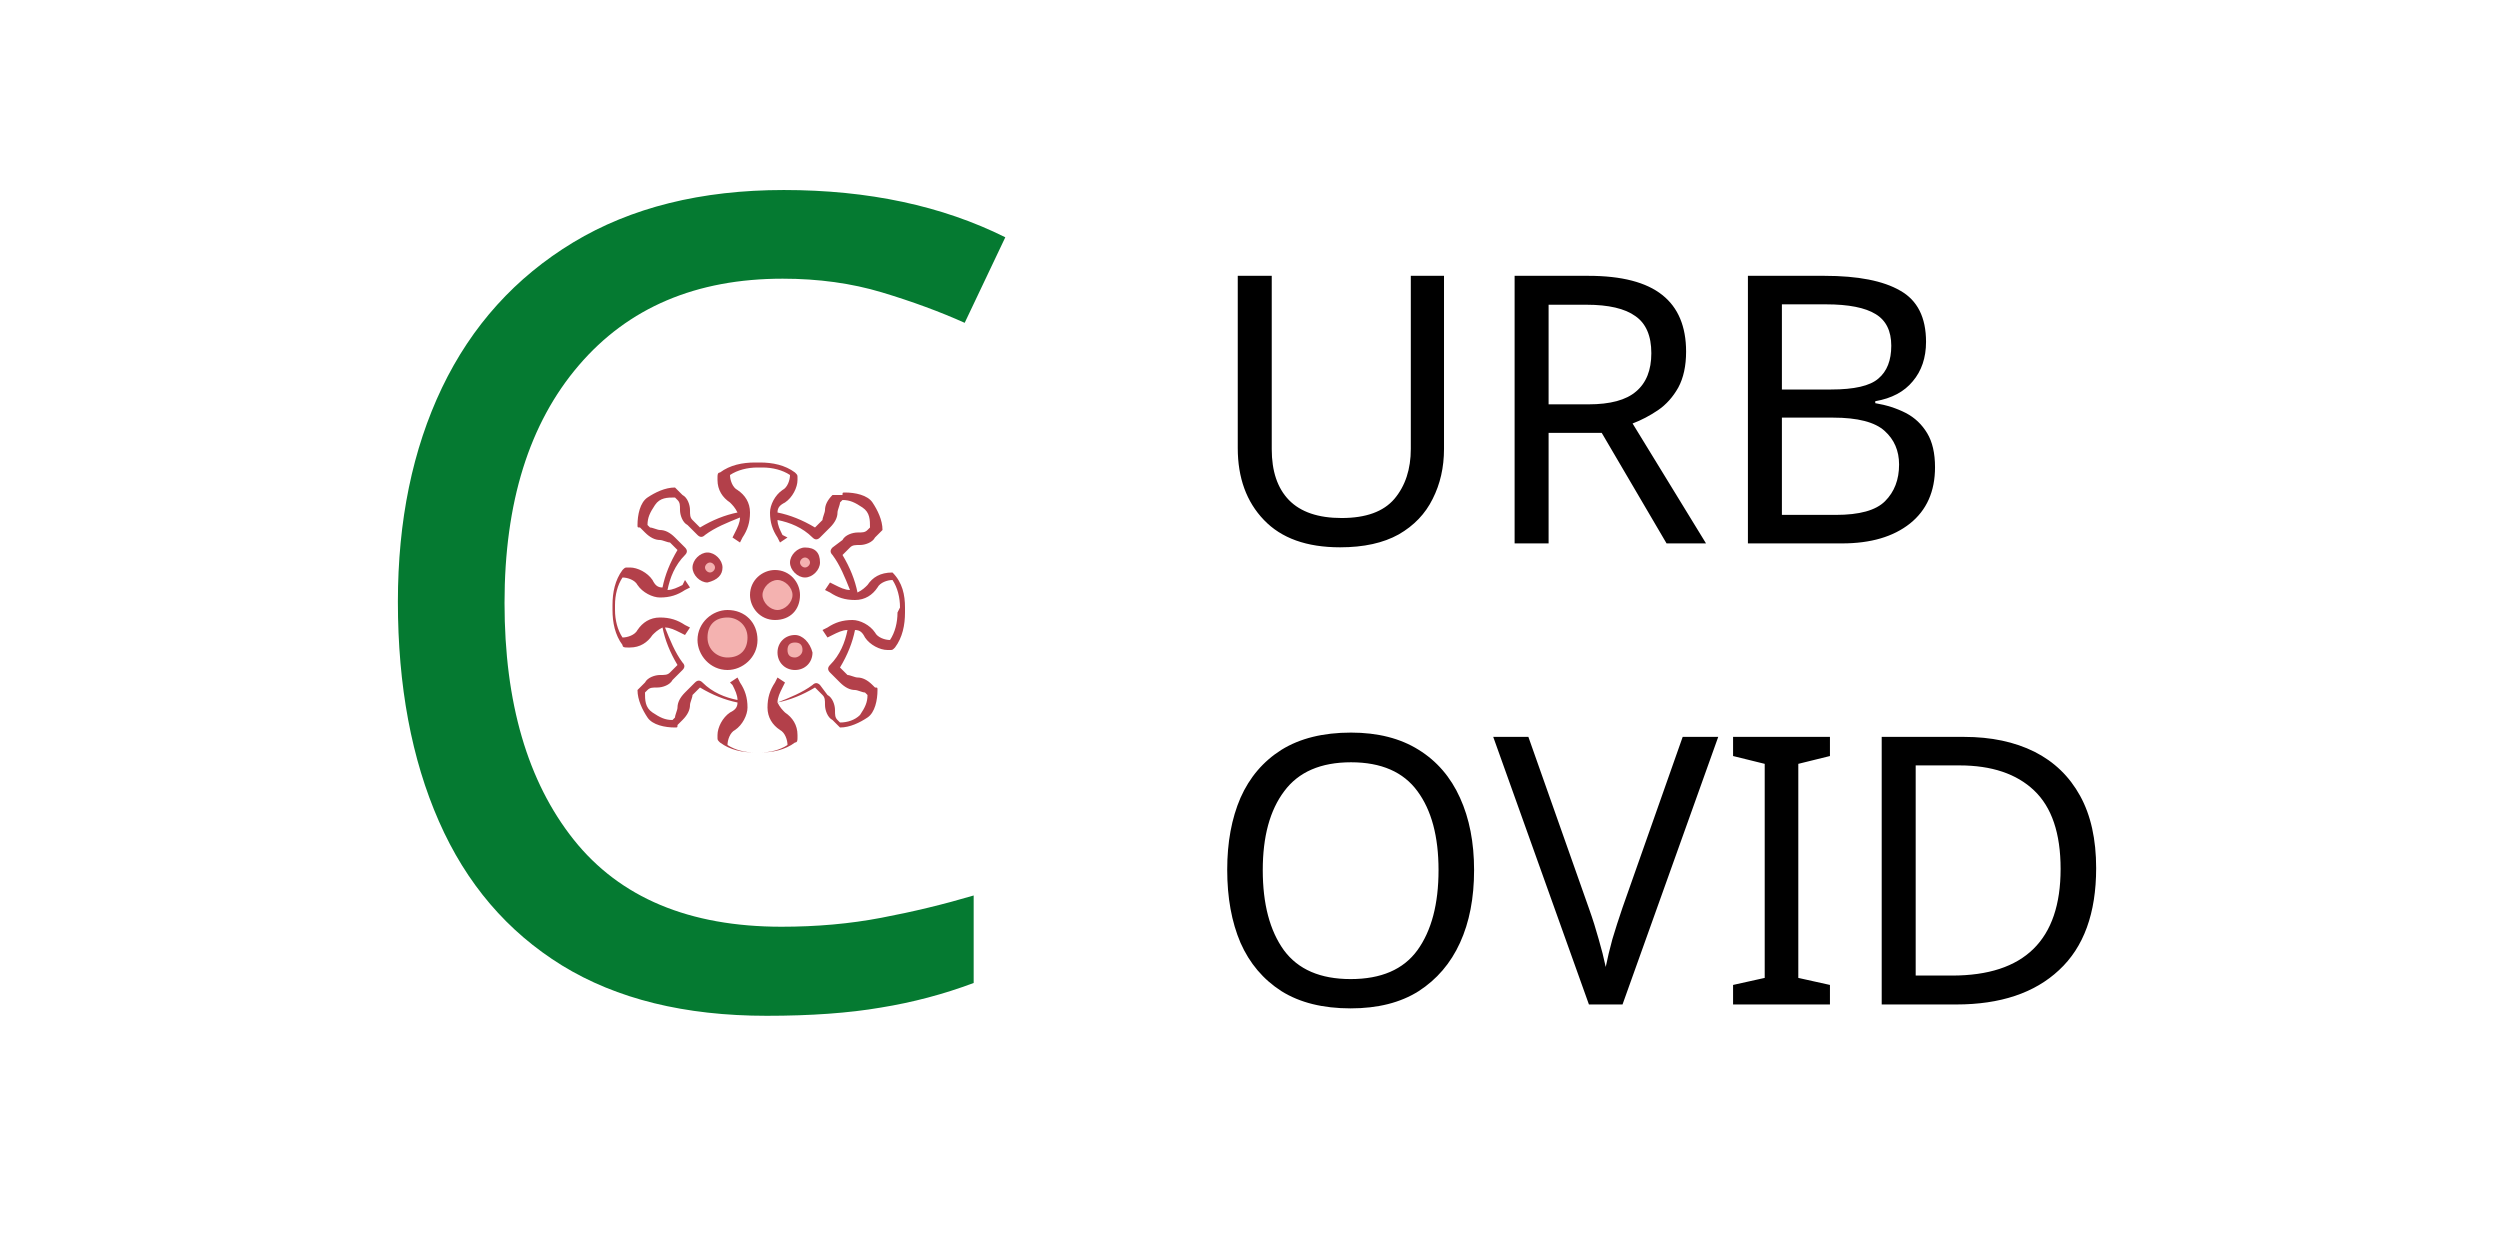
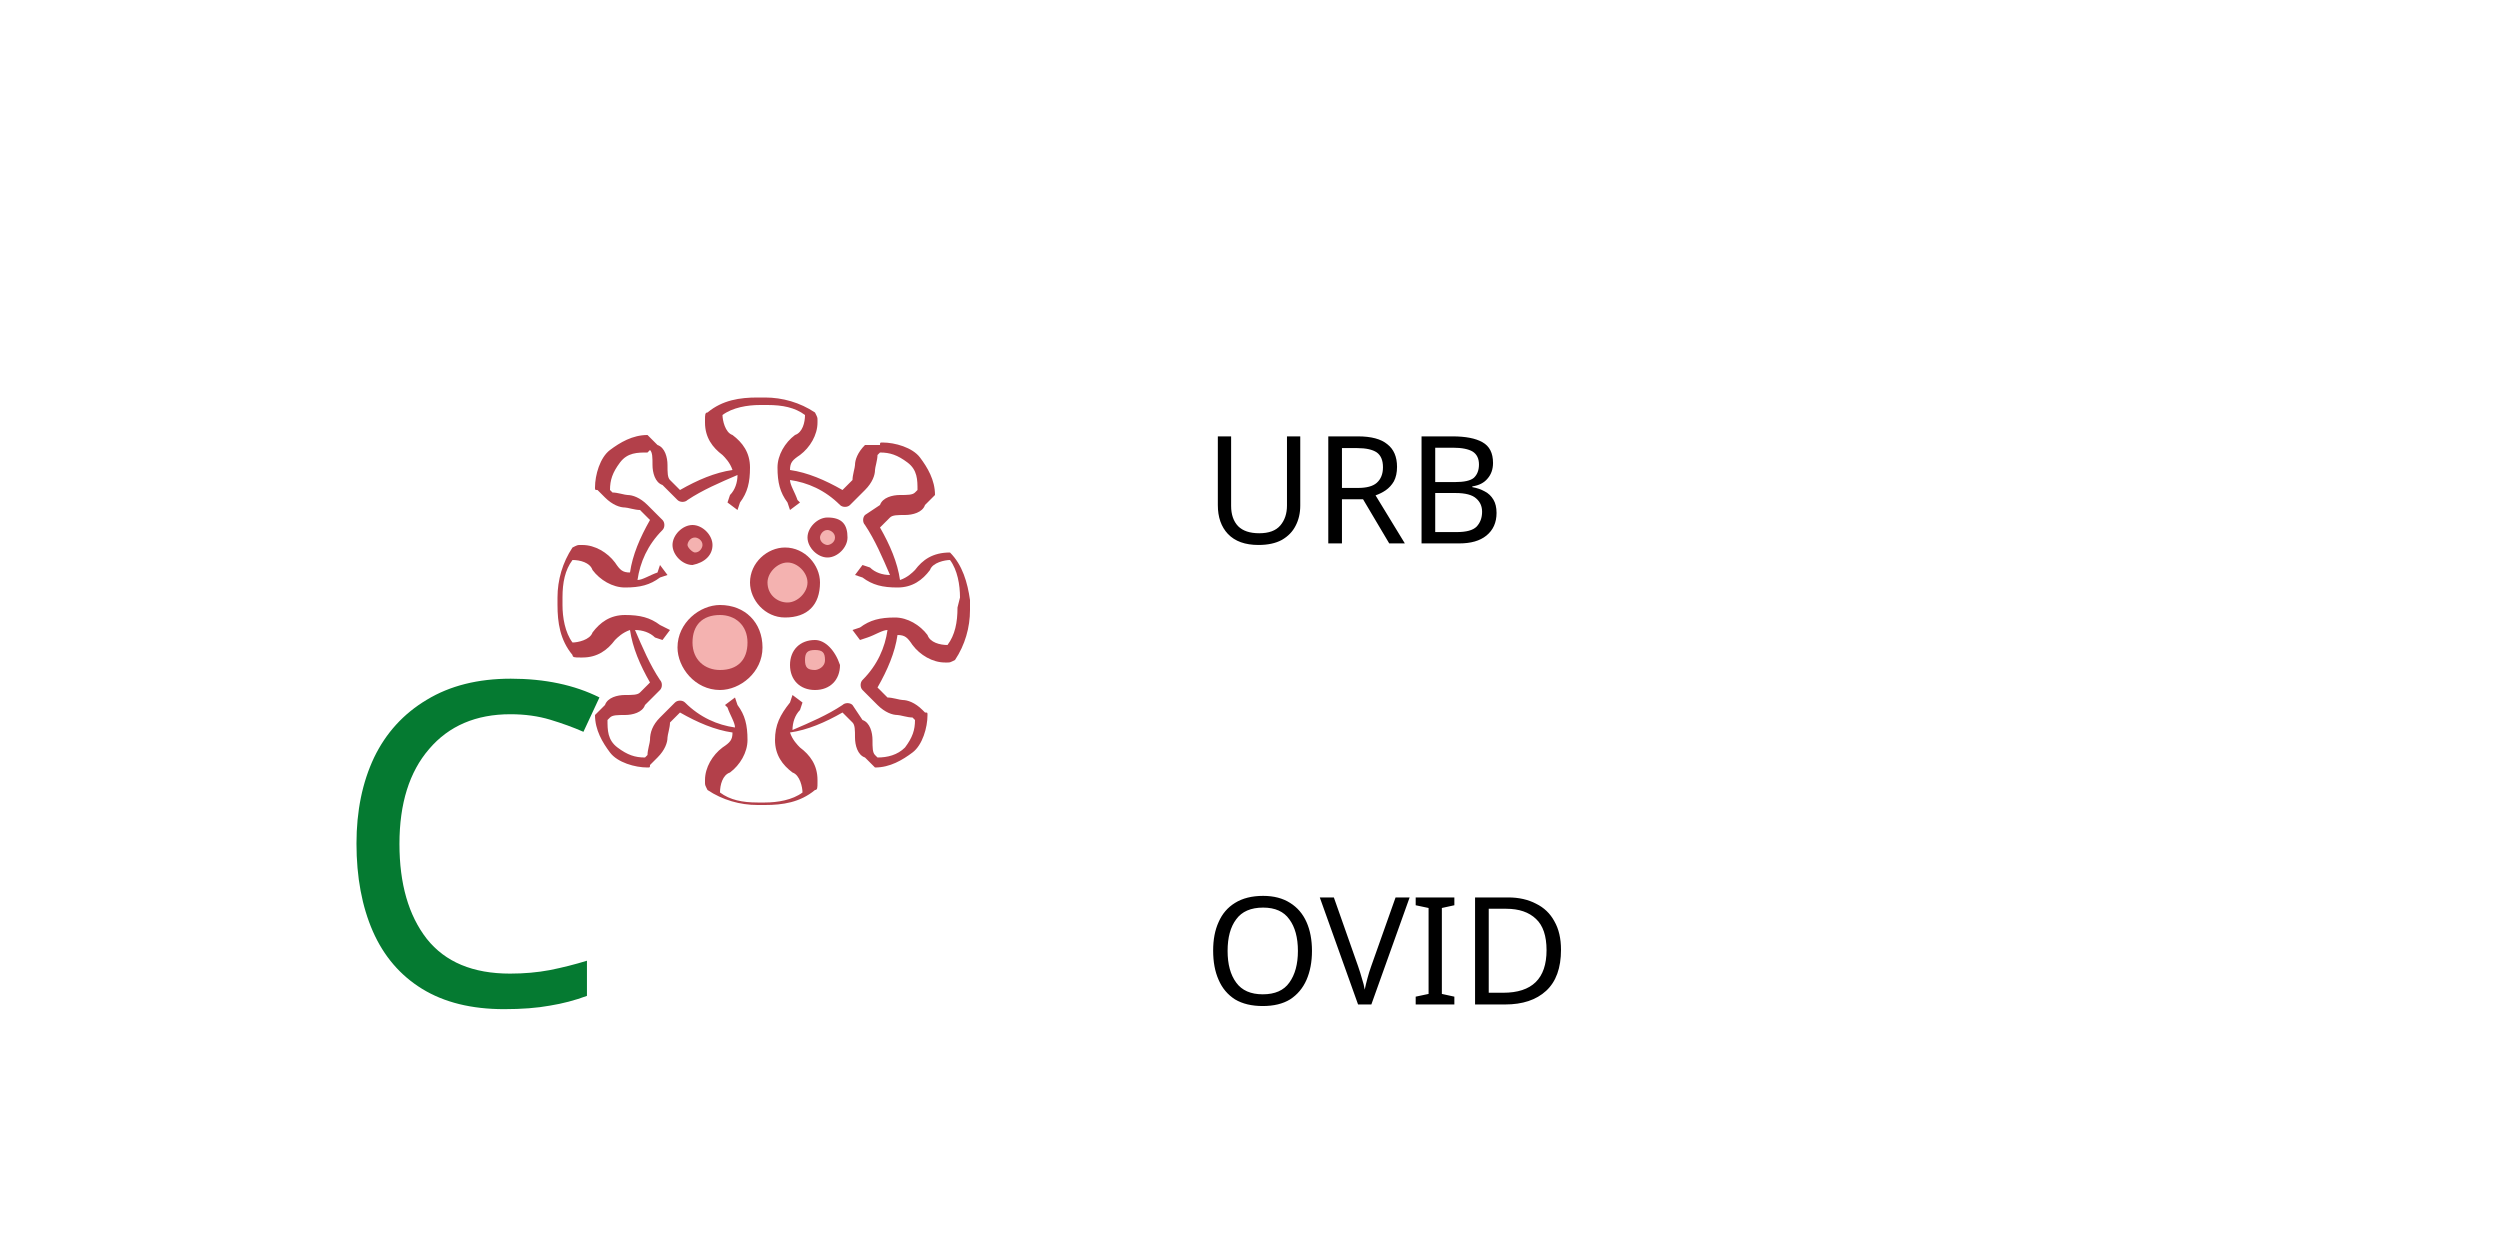
- <svg xmlns="http://www.w3.org/2000/svg" version="1.1" id="logo" x="0px" y="0px" viewBox="0 0 100 50" style="enable-background:new 0 0 100 50;" xml:space="preserve">
+ <svg xmlns="http://www.w3.org/2000/svg" class="c-logo_svg" version="1.1" id="logo" x="0px" y="0px" viewBox="0 0 100 50" style="enable-background:new 0 0 100 50;" xml:space="preserve">
  <g>
    <g>
-       <text transform="matrix(1 0 0 1 13.1655 40.1787)" style="fill:#057A31; font-family:'Poppins'; font-size:45px;">C</text>
+       <text transform="matrix(1 0 0 1 13.1655 40.1787)" style="fill:#057A31; font-family:'Poppins', tahoma, sans-serif; font-size: 1.5em;">C</text>
      <g>
-         <circle style="fill:#F4B2B0;" cx="28.4" cy="22.7" r="0.4" />
-         <circle style="fill:#F4B2B0;" cx="31.1" cy="23.8" r="0.8" />
-         <circle style="fill:#F4B2B0;" cx="29.1" cy="25.6" r="1" />
-         <circle style="fill:#F4B2B0;" cx="31.8" cy="26" r="0.5" />
-         <circle style="fill:#F4B2B0;" cx="32.2" cy="22.5" r="0.4" />
+         <circle style="fill:#F4B2B0;" cx="27.8" cy="21.8" r="0.6" />
+         <circle style="fill:#F4B2B0;" cx="31.6" cy="23.3" r="1.1" />
+         <circle style="fill:#F4B2B0;" cx="28.8" cy="25.8" r="1.4" />
+         <circle style="fill:#F4B2B0;" cx="32.6" cy="26.4" r="0.7" />
+         <circle style="fill:#F4B2B0;" cx="33.1" cy="21.5" r="0.6" />
        <g>
-           <path style="fill:#B3404A;" d="M35.7,22.9L35.7,22.9c-0.5,0-0.8,0.2-1,0.5c-0.1,0.1-0.2,0.2-0.4,0.3c-0.1-0.5-0.3-1-0.6-1.5      l0.3-0.3c0.1-0.1,0.2-0.1,0.4-0.1s0.5-0.1,0.6-0.3l0.2-0.2l0.1-0.1l0,0c0-0.4-0.2-0.8-0.4-1.1s-0.7-0.4-1.1-0.4l0,0      c-0.1,0-0.1,0-0.1,0.1h-0.4C33.1,20,33,20.2,33,20.4c0,0.1-0.1,0.3-0.1,0.4l-0.3,0.3c-0.5-0.3-1-0.5-1.5-0.6      c0-0.2,0.1-0.3,0.3-0.4c0.3-0.2,0.5-0.6,0.5-0.9v-0.1c0-0.1,0-0.1-0.1-0.2c-0.4-0.3-0.9-0.4-1.4-0.4h-0.2c-0.5,0-1,0.1-1.4,0.4      c-0.1,0-0.1,0.1-0.1,0.2v0.1c0,0.4,0.2,0.7,0.5,0.9c0.1,0.1,0.2,0.2,0.3,0.4c-0.5,0.1-1,0.3-1.5,0.6l-0.3-0.3      c-0.1-0.1-0.1-0.2-0.1-0.4c0-0.2-0.1-0.5-0.3-0.6l-0.2-0.2L27,19.5l0,0c-0.4,0-0.8,0.2-1.1,0.4s-0.4,0.7-0.4,1.1l0,0      c0,0.1,0,0.1,0.1,0.1l0.2,0.2c0.2,0.2,0.4,0.3,0.6,0.3c0.1,0,0.3,0.1,0.4,0.1l0.3,0.3c-0.3,0.5-0.5,1-0.6,1.5      c-0.2,0-0.3-0.1-0.4-0.3c-0.2-0.3-0.6-0.5-0.9-0.5h-0.1c-0.1,0-0.1,0-0.2,0.1c-0.3,0.4-0.4,0.9-0.4,1.4v0.2c0,0.5,0.1,1,0.4,1.4      c0,0.1,0.1,0.1,0.2,0.1h0.1c0.4,0,0.7-0.2,0.9-0.5c0.1-0.1,0.2-0.2,0.4-0.3c0.1,0.5,0.3,1,0.6,1.5l-0.3,0.3      C26.7,27,26.6,27,26.4,27s-0.5,0.1-0.6,0.3l-0.2,0.2l-0.1,0.1l0,0c0,0.4,0.2,0.8,0.4,1.1s0.7,0.4,1.1,0.4l0,0      c0.1,0,0.1,0,0.1-0.1l0.2-0.2c0.2-0.2,0.3-0.4,0.3-0.6c0-0.1,0.1-0.3,0.1-0.4l0.3-0.3c0.5,0.3,1,0.5,1.5,0.6      c0,0.2-0.1,0.3-0.3,0.4c-0.3,0.2-0.5,0.6-0.5,0.9v0.1c0,0.1,0,0.1,0.1,0.2c0.4,0.3,0.9,0.4,1.4,0.4h0.2c0.5,0,1-0.1,1.4-0.4      c0.1,0,0.1-0.1,0.1-0.2v-0.1c0-0.4-0.2-0.7-0.5-0.9c-0.1-0.1-0.2-0.2-0.3-0.4c0.5-0.1,1-0.3,1.5-0.6l0.3,0.3      C33,27.9,33,28,33,28.2s0.1,0.5,0.3,0.6l0.2,0.2l0.1,0.1l0,0c0.4,0,0.8-0.2,1.1-0.4s0.4-0.7,0.4-1.1l0,0c0-0.1,0-0.1-0.1-0.1      l-0.1-0.1c-0.2-0.2-0.4-0.3-0.6-0.3c-0.1,0-0.3-0.1-0.4-0.1l-0.3-0.3c0.3-0.5,0.5-1,0.6-1.5c0.2,0,0.3,0.1,0.4,0.3      c0.2,0.3,0.6,0.5,0.9,0.5h0.1c0.1,0,0.1,0,0.2-0.1c0.3-0.4,0.4-0.9,0.4-1.4v-0.2C36.2,23.8,36.1,23.3,35.7,22.9      C35.8,22.9,35.8,22.9,35.7,22.9z M35.9,24.5c0,0.4-0.1,0.8-0.3,1.1c-0.2,0-0.5-0.1-0.6-0.3c-0.2-0.3-0.6-0.5-0.9-0.5      c-0.4,0-0.7,0.1-1,0.3l-0.2,0.1l0.2,0.3l0.2-0.1c0.2-0.1,0.4-0.2,0.6-0.2c-0.1,0.5-0.3,1-0.7,1.4c-0.1,0.1-0.1,0.2,0,0.3      l0.4,0.4c0.2,0.2,0.4,0.3,0.6,0.3c0.1,0,0.3,0.1,0.4,0.1l0.1,0.1c0,0.3-0.1,0.5-0.3,0.8c-0.2,0.2-0.5,0.3-0.8,0.3l-0.1-0.1      c-0.1-0.1-0.1-0.2-0.1-0.4s-0.1-0.5-0.3-0.6l-0.3-0.4c-0.1-0.1-0.2-0.1-0.3,0c-0.4,0.3-0.9,0.5-1.4,0.7c0-0.2,0.1-0.4,0.2-0.6      l0.1-0.2l-0.3-0.2L31,27.3c-0.2,0.3-0.3,0.6-0.3,1s0.2,0.7,0.5,0.9c0.2,0.1,0.3,0.4,0.3,0.6c-0.3,0.2-0.7,0.3-1.1,0.3h-0.2      c-0.4,0-0.8-0.1-1.1-0.3c0-0.2,0.1-0.5,0.3-0.6c0.3-0.2,0.5-0.6,0.5-0.9c0-0.4-0.1-0.7-0.3-1l-0.1-0.2l-0.3,0.2l0.1,0.1      c0.1,0.2,0.2,0.4,0.2,0.6c-0.5-0.1-1-0.3-1.4-0.7c-0.1-0.1-0.2-0.1-0.3,0l-0.4,0.4c-0.2,0.2-0.3,0.4-0.3,0.6      c0,0.1-0.1,0.3-0.1,0.4l-0.1,0.1c-0.3,0-0.5-0.1-0.8-0.3s-0.3-0.5-0.3-0.8l0.1-0.1c0.1-0.1,0.2-0.1,0.4-0.1s0.5-0.1,0.6-0.3      l0.4-0.4c0.1-0.1,0.1-0.2,0-0.3c-0.3-0.4-0.5-0.9-0.7-1.4c0.2,0,0.4,0.1,0.6,0.2l0.2,0.1l0.2-0.3L27.4,25      c-0.3-0.2-0.6-0.3-1-0.3s-0.7,0.2-0.9,0.5c-0.1,0.2-0.4,0.3-0.6,0.3c-0.2-0.3-0.3-0.7-0.3-1.1v-0.2c0-0.4,0.1-0.8,0.3-1.1      c0.2,0,0.5,0.1,0.6,0.3c0.2,0.3,0.6,0.5,0.9,0.5c0.4,0,0.7-0.1,1-0.3l0.2-0.1l-0.2-0.3l-0.1,0.2c-0.2,0.1-0.4,0.2-0.6,0.2      c0.1-0.5,0.3-1,0.7-1.4c0.1-0.1,0.1-0.2,0-0.3L27,21.5c-0.2-0.2-0.4-0.3-0.6-0.3c-0.1,0-0.3-0.1-0.4-0.1L25.9,21      c0-0.3,0.1-0.5,0.3-0.8s0.5-0.3,0.8-0.3l0.1,0.1c0.1,0.1,0.1,0.2,0.1,0.4c0,0.2,0.1,0.5,0.3,0.6l0.4,0.4c0.1,0.1,0.2,0.1,0.3,0      c0.4-0.3,0.9-0.5,1.4-0.7c0,0.2-0.1,0.4-0.2,0.6l-0.1,0.2l0.3,0.2l0.1-0.2c0.2-0.3,0.3-0.6,0.3-1s-0.2-0.7-0.5-0.9      c-0.2-0.1-0.3-0.4-0.3-0.6c0.3-0.2,0.7-0.3,1.1-0.3h0.2c0.4,0,0.8,0.1,1.1,0.3c0,0.2-0.1,0.5-0.3,0.6c-0.3,0.2-0.5,0.6-0.5,0.9      c0,0.4,0.1,0.7,0.3,1l0.1,0.2l0.3-0.2l-0.2-0.1c-0.1-0.2-0.2-0.4-0.2-0.6c0.5,0.1,1,0.3,1.4,0.7c0.1,0.1,0.2,0.1,0.3,0l0.4-0.4      c0.2-0.2,0.3-0.4,0.3-0.6c0-0.1,0.1-0.3,0.1-0.4l0.1-0.1c0.3,0,0.5,0.1,0.8,0.3s0.3,0.5,0.3,0.8l-0.1,0.1      c-0.1,0.1-0.2,0.1-0.4,0.1s-0.5,0.1-0.6,0.3l-0.4,0.3c-0.1,0.1-0.1,0.2,0,0.3c0.3,0.4,0.5,0.9,0.7,1.4c-0.2,0-0.4-0.1-0.6-0.2      l-0.2-0.1L33,23.6l0.2,0.1c0.3,0.2,0.6,0.3,1,0.3s0.7-0.2,0.9-0.5c0.1-0.2,0.4-0.3,0.6-0.3c0.2,0.3,0.3,0.7,0.3,1.1L35.9,24.5      C36,24.5,35.9,24.5,35.9,24.5z" />
-           <path style="fill:#B3404A;" d="M28.9,22.7c0-0.3-0.3-0.6-0.6-0.6s-0.6,0.3-0.6,0.6c0,0.3,0.3,0.6,0.6,0.6      C28.7,23.2,28.9,23,28.9,22.7z M28.2,22.7c0-0.1,0.1-0.2,0.2-0.2s0.2,0.1,0.2,0.2s-0.1,0.2-0.2,0.2S28.2,22.8,28.2,22.7z" />
-           <path style="fill:#B3404A;" d="M32,23.8c0-0.5-0.4-1-1-1c-0.5,0-1,0.4-1,1c0,0.5,0.4,1,1,1S32,24.4,32,23.8z M30.5,23.8      c0-0.3,0.3-0.6,0.6-0.6s0.6,0.3,0.6,0.6s-0.3,0.6-0.6,0.6S30.5,24.1,30.5,23.8z" />
-           <path style="fill:#B3404A;" d="M29.1,24.4c-0.6,0-1.2,0.5-1.2,1.2c0,0.6,0.5,1.2,1.2,1.2c0.6,0,1.2-0.5,1.2-1.2      S29.8,24.4,29.1,24.4z M29.1,26.3c-0.4,0-0.8-0.3-0.8-0.8s0.3-0.8,0.8-0.8c0.4,0,0.8,0.3,0.8,0.8S29.6,26.3,29.1,26.3z" />
-           <path style="fill:#B3404A;" d="M31.8,25.4c-0.4,0-0.7,0.3-0.7,0.7s0.3,0.7,0.7,0.7s0.7-0.3,0.7-0.7      C32.4,25.7,32.1,25.4,31.8,25.4z M31.8,26.3c-0.2,0-0.3-0.1-0.3-0.3s0.1-0.3,0.3-0.3s0.3,0.1,0.3,0.3S31.9,26.3,31.8,26.3z" />
-           <path style="fill:#B3404A;" d="M32.2,21.9c-0.3,0-0.6,0.3-0.6,0.6s0.3,0.6,0.6,0.6c0.3,0,0.6-0.3,0.6-0.6      C32.8,22.1,32.6,21.9,32.2,21.9z M32.2,22.7c-0.1,0-0.2-0.1-0.2-0.2s0.1-0.2,0.2-0.2c0.1,0,0.2,0.1,0.2,0.2S32.3,22.7,32.2,22.7      z" />
+           <path style="fill:#B3404A;" d="M38,22.1L38,22.1c-0.7,0-1.1,0.3-1.4,0.7c-0.1,0.1-0.3,0.3-0.6,0.4c-0.1-0.7-0.4-1.4-0.8-2.1      l0.4-0.4c0.1-0.1,0.3-0.1,0.6-0.1c0.3,0,0.7-0.1,0.8-0.4l0.3-0.3l0.1-0.1l0,0c0-0.6-0.3-1.1-0.6-1.5c-0.3-0.4-1-0.6-1.5-0.6l0,0      c-0.1,0-0.1,0-0.1,0.1h-0.6c-0.3,0.3-0.4,0.6-0.4,0.8c0,0.1-0.1,0.4-0.1,0.6l-0.4,0.4c-0.7-0.4-1.4-0.7-2.1-0.8      c0-0.3,0.1-0.4,0.4-0.6c0.4-0.3,0.7-0.8,0.7-1.3v-0.1c0-0.1,0-0.1-0.1-0.3c-0.6-0.4-1.3-0.6-2-0.6h-0.3c-0.7,0-1.4,0.1-2,0.6      c-0.1,0-0.1,0.1-0.1,0.3v0.1c0,0.6,0.3,1,0.7,1.3c0.1,0.1,0.3,0.3,0.4,0.6c-0.7,0.1-1.4,0.4-2.1,0.8l-0.4-0.4      c-0.1-0.1-0.1-0.3-0.1-0.6c0-0.3-0.1-0.7-0.4-0.8L26,17.5l-0.1-0.1l0,0c-0.6,0-1.1,0.3-1.5,0.6c-0.4,0.3-0.6,1-0.6,1.5l0,0      c0,0.1,0,0.1,0.1,0.1l0.3,0.3c0.3,0.3,0.6,0.4,0.8,0.4c0.1,0,0.4,0.1,0.6,0.1l0.4,0.4c-0.4,0.7-0.7,1.4-0.8,2.1      c-0.3,0-0.4-0.1-0.6-0.4c-0.3-0.4-0.8-0.7-1.3-0.7h-0.1c-0.1,0-0.1,0-0.3,0.1c-0.4,0.6-0.6,1.3-0.6,2v0.3c0,0.7,0.1,1.4,0.6,2      c0,0.1,0.1,0.1,0.3,0.1h0.1c0.6,0,1-0.3,1.3-0.7c0.1-0.1,0.3-0.3,0.6-0.4c0.1,0.7,0.4,1.4,0.8,2.1l-0.4,0.4      c-0.1,0.1-0.3,0.1-0.6,0.1c-0.3,0-0.7,0.1-0.8,0.4l-0.3,0.3l-0.1,0.1l0,0c0,0.6,0.3,1.1,0.6,1.5c0.3,0.4,1,0.6,1.5,0.6l0,0      c0.1,0,0.1,0,0.1-0.1l0.3-0.3c0.3-0.3,0.4-0.6,0.4-0.8c0-0.1,0.1-0.4,0.1-0.6l0.4-0.4c0.7,0.4,1.4,0.7,2.1,0.8      c0,0.3-0.1,0.4-0.4,0.6c-0.4,0.3-0.7,0.8-0.7,1.3v0.1c0,0.1,0,0.1,0.1,0.3c0.6,0.4,1.3,0.6,2,0.6h0.3c0.7,0,1.4-0.1,2-0.6      c0.1,0,0.1-0.1,0.1-0.3v-0.1c0-0.6-0.3-1-0.7-1.3c-0.1-0.1-0.3-0.3-0.4-0.6c0.7-0.1,1.4-0.4,2.1-0.8l0.4,0.4      c0.1,0.1,0.1,0.3,0.1,0.6c0,0.3,0.1,0.7,0.4,0.8l0.3,0.3l0.1,0.1l0,0c0.6,0,1.1-0.3,1.5-0.6c0.4-0.3,0.6-1,0.6-1.5l0,0      c0-0.1,0-0.1-0.1-0.1l-0.1-0.1c-0.3-0.3-0.6-0.4-0.8-0.4c-0.1,0-0.4-0.1-0.6-0.1l-0.4-0.4c0.4-0.7,0.7-1.4,0.8-2.1      c0.3,0,0.4,0.1,0.6,0.4c0.3,0.4,0.8,0.7,1.3,0.7h0.1c0.1,0,0.1,0,0.3-0.1c0.4-0.6,0.6-1.3,0.6-2V24C38.7,23.3,38.5,22.6,38,22.1      C38.1,22.1,38.1,22.1,38,22.1z M38.3,24.3c0,0.6-0.1,1.1-0.4,1.5c-0.3,0-0.7-0.1-0.8-0.4c-0.3-0.4-0.8-0.7-1.3-0.7      c-0.6,0-1,0.1-1.4,0.4l-0.3,0.1l0.3,0.4l0.3-0.1c0.3-0.1,0.6-0.3,0.8-0.3c-0.1,0.7-0.4,1.4-1,2c-0.1,0.1-0.1,0.3,0,0.4l0.6,0.6      c0.3,0.3,0.6,0.4,0.8,0.4c0.1,0,0.4,0.1,0.6,0.1l0.1,0.1c0,0.4-0.1,0.7-0.4,1.1c-0.3,0.3-0.7,0.4-1.1,0.4l-0.1-0.1      c-0.1-0.1-0.1-0.3-0.1-0.6s-0.1-0.7-0.4-0.8l-0.4-0.6c-0.1-0.1-0.3-0.1-0.4,0c-0.6,0.4-1.3,0.7-2,1c0-0.3,0.1-0.6,0.3-0.8      l0.1-0.3l-0.4-0.3l-0.1,0.3C31.2,28.6,31,29,31,29.6s0.3,1,0.7,1.3c0.3,0.1,0.4,0.6,0.4,0.8c-0.4,0.3-1,0.4-1.5,0.4h-0.3      c-0.6,0-1.1-0.1-1.5-0.4c0-0.3,0.1-0.7,0.4-0.8c0.4-0.3,0.7-0.8,0.7-1.3c0-0.6-0.1-1-0.4-1.4l-0.1-0.3l-0.4,0.3l0.1,0.1      c0.1,0.3,0.3,0.6,0.3,0.8c-0.7-0.1-1.4-0.4-2-1c-0.1-0.1-0.3-0.1-0.4,0l-0.6,0.6C26.1,29,26,29.3,26,29.6c0,0.1-0.1,0.4-0.1,0.6      l-0.1,0.1c-0.4,0-0.7-0.1-1.1-0.4c-0.4-0.3-0.4-0.7-0.4-1.1l0.1-0.1c0.1-0.1,0.3-0.1,0.6-0.1c0.3,0,0.7-0.1,0.8-0.4l0.6-0.6      c0.1-0.1,0.1-0.3,0-0.4c-0.4-0.6-0.7-1.3-1-2c0.3,0,0.6,0.1,0.8,0.3l0.3,0.1l0.3-0.4L26.4,25c-0.4-0.3-0.8-0.4-1.4-0.4      s-1,0.3-1.3,0.7c-0.1,0.3-0.6,0.4-0.8,0.4c-0.3-0.4-0.4-1-0.4-1.5v-0.3c0-0.6,0.1-1.1,0.4-1.5c0.3,0,0.7,0.1,0.8,0.4      c0.3,0.4,0.8,0.7,1.3,0.7c0.6,0,1-0.1,1.4-0.4l0.3-0.1l-0.3-0.4l-0.1,0.3c-0.3,0.1-0.6,0.3-0.8,0.3c0.1-0.7,0.4-1.4,1-2      c0.1-0.1,0.1-0.3,0-0.4l-0.6-0.6c-0.3-0.3-0.6-0.4-0.8-0.4c-0.1,0-0.4-0.1-0.6-0.1l-0.1-0.1c0-0.4,0.1-0.7,0.4-1.1      c0.3-0.4,0.7-0.4,1.1-0.4L26,18c0.1,0.1,0.1,0.3,0.1,0.6c0,0.3,0.1,0.7,0.4,0.8l0.6,0.6c0.1,0.1,0.3,0.1,0.4,0      c0.6-0.4,1.3-0.7,2-1c0,0.3-0.1,0.6-0.3,0.8l-0.1,0.3l0.4,0.3l0.1-0.3c0.3-0.4,0.4-0.8,0.4-1.4c0-0.6-0.3-1-0.7-1.3      c-0.3-0.1-0.4-0.6-0.4-0.8c0.4-0.3,1-0.4,1.5-0.4h0.3c0.6,0,1.1,0.1,1.5,0.4c0,0.3-0.1,0.7-0.4,0.8c-0.4,0.3-0.7,0.8-0.7,1.3      c0,0.6,0.1,1,0.4,1.4l0.1,0.3l0.4-0.3L31.9,20c-0.1-0.3-0.3-0.6-0.3-0.8c0.7,0.1,1.4,0.4,2,1c0.1,0.1,0.3,0.1,0.4,0l0.6-0.6      c0.3-0.3,0.4-0.6,0.4-0.8c0-0.1,0.1-0.4,0.1-0.6l0.1-0.1c0.4,0,0.7,0.1,1.1,0.4c0.4,0.3,0.4,0.7,0.4,1.1l-0.1,0.1      c-0.1,0.1-0.3,0.1-0.6,0.1s-0.7,0.1-0.8,0.4l-0.6,0.4c-0.1,0.1-0.1,0.3,0,0.4c0.4,0.6,0.7,1.3,1,2c-0.3,0-0.6-0.1-0.8-0.3      l-0.3-0.1l-0.3,0.4l0.3,0.1c0.4,0.3,0.8,0.4,1.4,0.4c0.6,0,1-0.3,1.3-0.7c0.1-0.3,0.6-0.4,0.8-0.4c0.3,0.4,0.4,1,0.4,1.5      L38.3,24.3C38.4,24.3,38.3,24.3,38.3,24.3z" />
+           <path style="fill:#B3404A;" d="M28.5,21.8c0-0.4-0.4-0.8-0.8-0.8s-0.8,0.4-0.8,0.8c0,0.4,0.4,0.8,0.8,0.8      C28.2,22.5,28.5,22.2,28.5,21.8z M27.5,21.8c0-0.1,0.1-0.3,0.3-0.3c0.1,0,0.3,0.1,0.3,0.3c0,0.1-0.1,0.3-0.3,0.3      C27.7,22.1,27.5,21.9,27.5,21.8z" />
+           <path style="fill:#B3404A;" d="M32.8,23.3c0-0.7-0.6-1.4-1.4-1.4c-0.7,0-1.4,0.6-1.4,1.4c0,0.7,0.6,1.4,1.4,1.4      C32.3,24.7,32.8,24.2,32.8,23.3z M30.7,23.3c0-0.4,0.4-0.8,0.8-0.8s0.8,0.4,0.8,0.8c0,0.4-0.4,0.8-0.8,0.8S30.7,23.8,30.7,23.3z      " />
+           <path style="fill:#B3404A;" d="M28.8,24.2c-0.8,0-1.7,0.7-1.7,1.7c0,0.8,0.7,1.7,1.7,1.7c0.8,0,1.7-0.7,1.7-1.7      S29.8,24.2,28.8,24.2z M28.8,26.8c-0.6,0-1.1-0.4-1.1-1.1c0-0.7,0.4-1.1,1.1-1.1c0.6,0,1.1,0.4,1.1,1.1      C29.9,26.4,29.5,26.8,28.8,26.8z" />
+           <path style="fill:#B3404A;" d="M32.6,25.6c-0.6,0-1,0.4-1,1s0.4,1,1,1c0.6,0,1-0.4,1-1C33.4,26,33,25.6,32.6,25.6z M32.6,26.8      c-0.3,0-0.4-0.1-0.4-0.4c0-0.3,0.1-0.4,0.4-0.4c0.3,0,0.4,0.1,0.4,0.4C33,26.7,32.7,26.8,32.6,26.8z" />
+           <path style="fill:#B3404A;" d="M33.1,20.7c-0.4,0-0.8,0.4-0.8,0.8s0.4,0.8,0.8,0.8s0.8-0.4,0.8-0.8C33.9,21,33.7,20.7,33.1,20.7      z M33.1,21.8c-0.1,0-0.3-0.1-0.3-0.3c0-0.1,0.1-0.3,0.3-0.3c0.1,0,0.3,0.1,0.3,0.3C33.4,21.7,33.2,21.8,33.1,21.8z" />
        </g>
      </g>
    </g>
-     <text class="c-logo__text" transform="matrix(1 0 0 1 48.1665 21.7363)" style="font-family:'Poppins'; font-size:15px;">URB</text>
-     <text class="c-logo__text" transform="matrix(1 0 0 1 48.1665 40.1787)" style="font-family:'Poppins'; font-size:15px;">OVID</text>
+     <text class="c-logo__text" transform="matrix(1 0 0 1 48.1665 21.7363)" style="font-family:'Poppins', tahoma, sans-serif; font-size: 0.5em;">URB</text>
+     <text class="c-logo__text" transform="matrix(1 0 0 1 48.1665 40.1787)" style="font-family:'Poppins', tahoma, sans-serif; font-size: 0.5em;">OVID</text>
  </g>
</svg>
